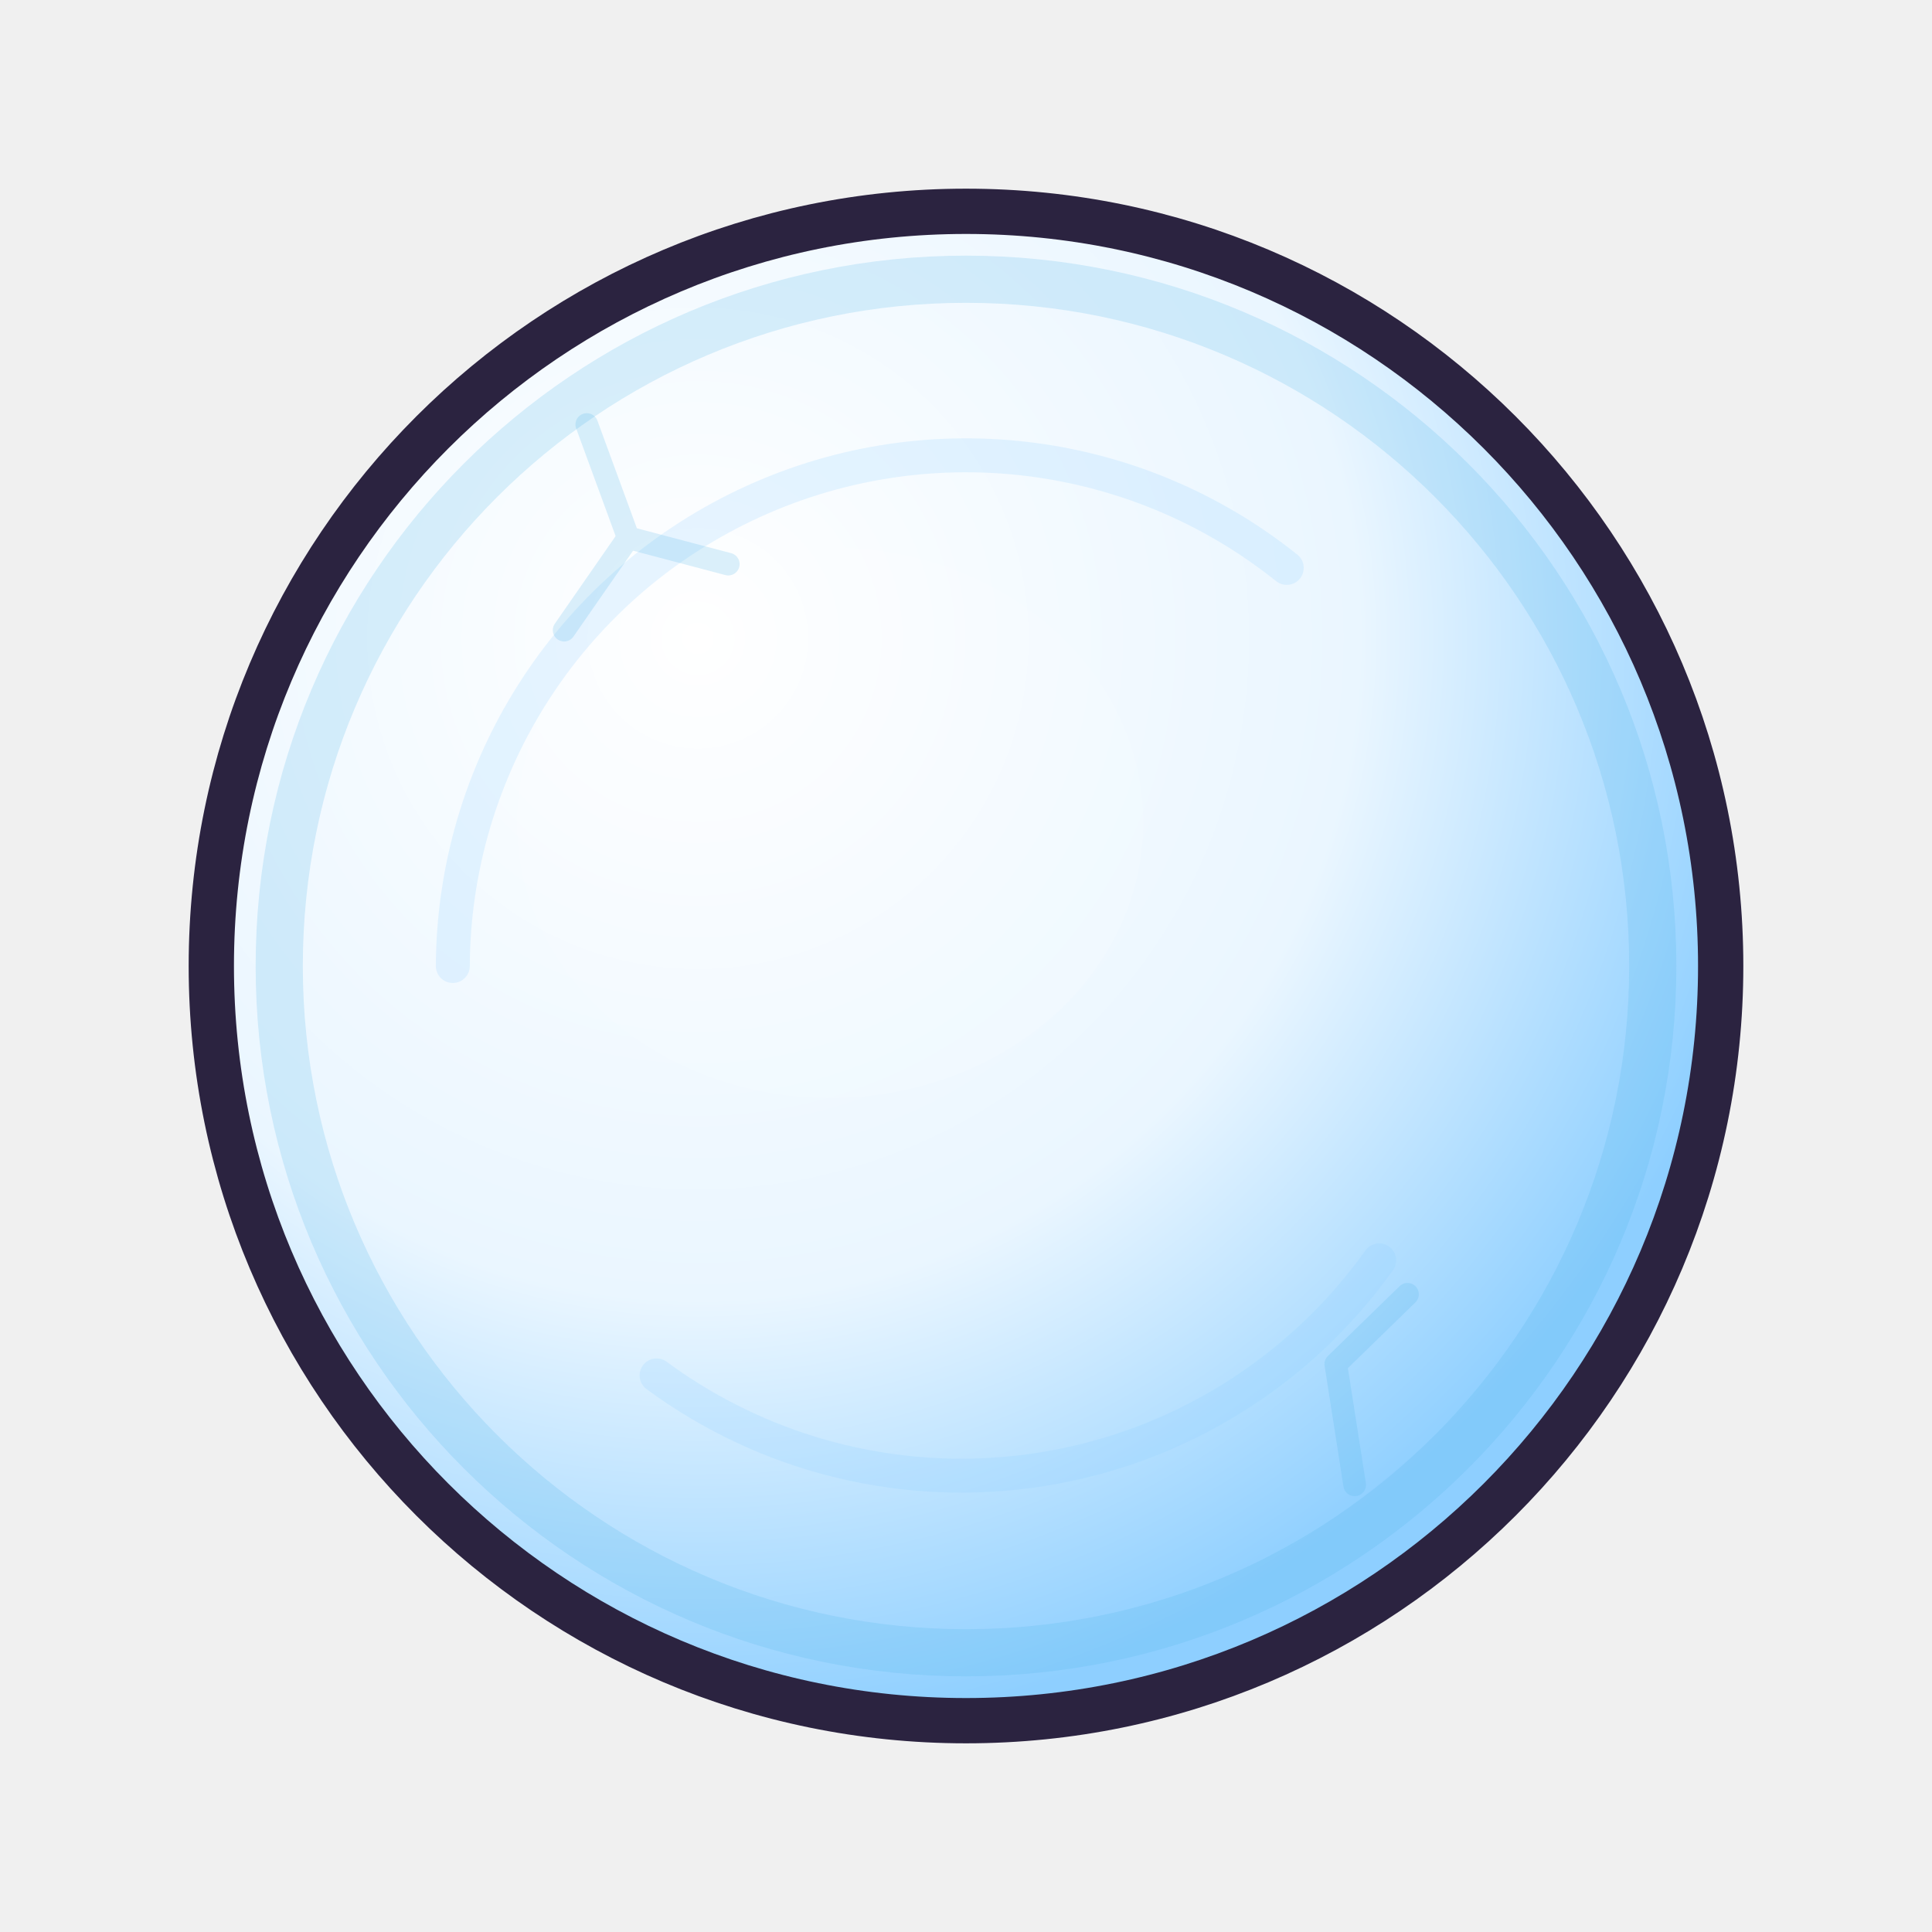
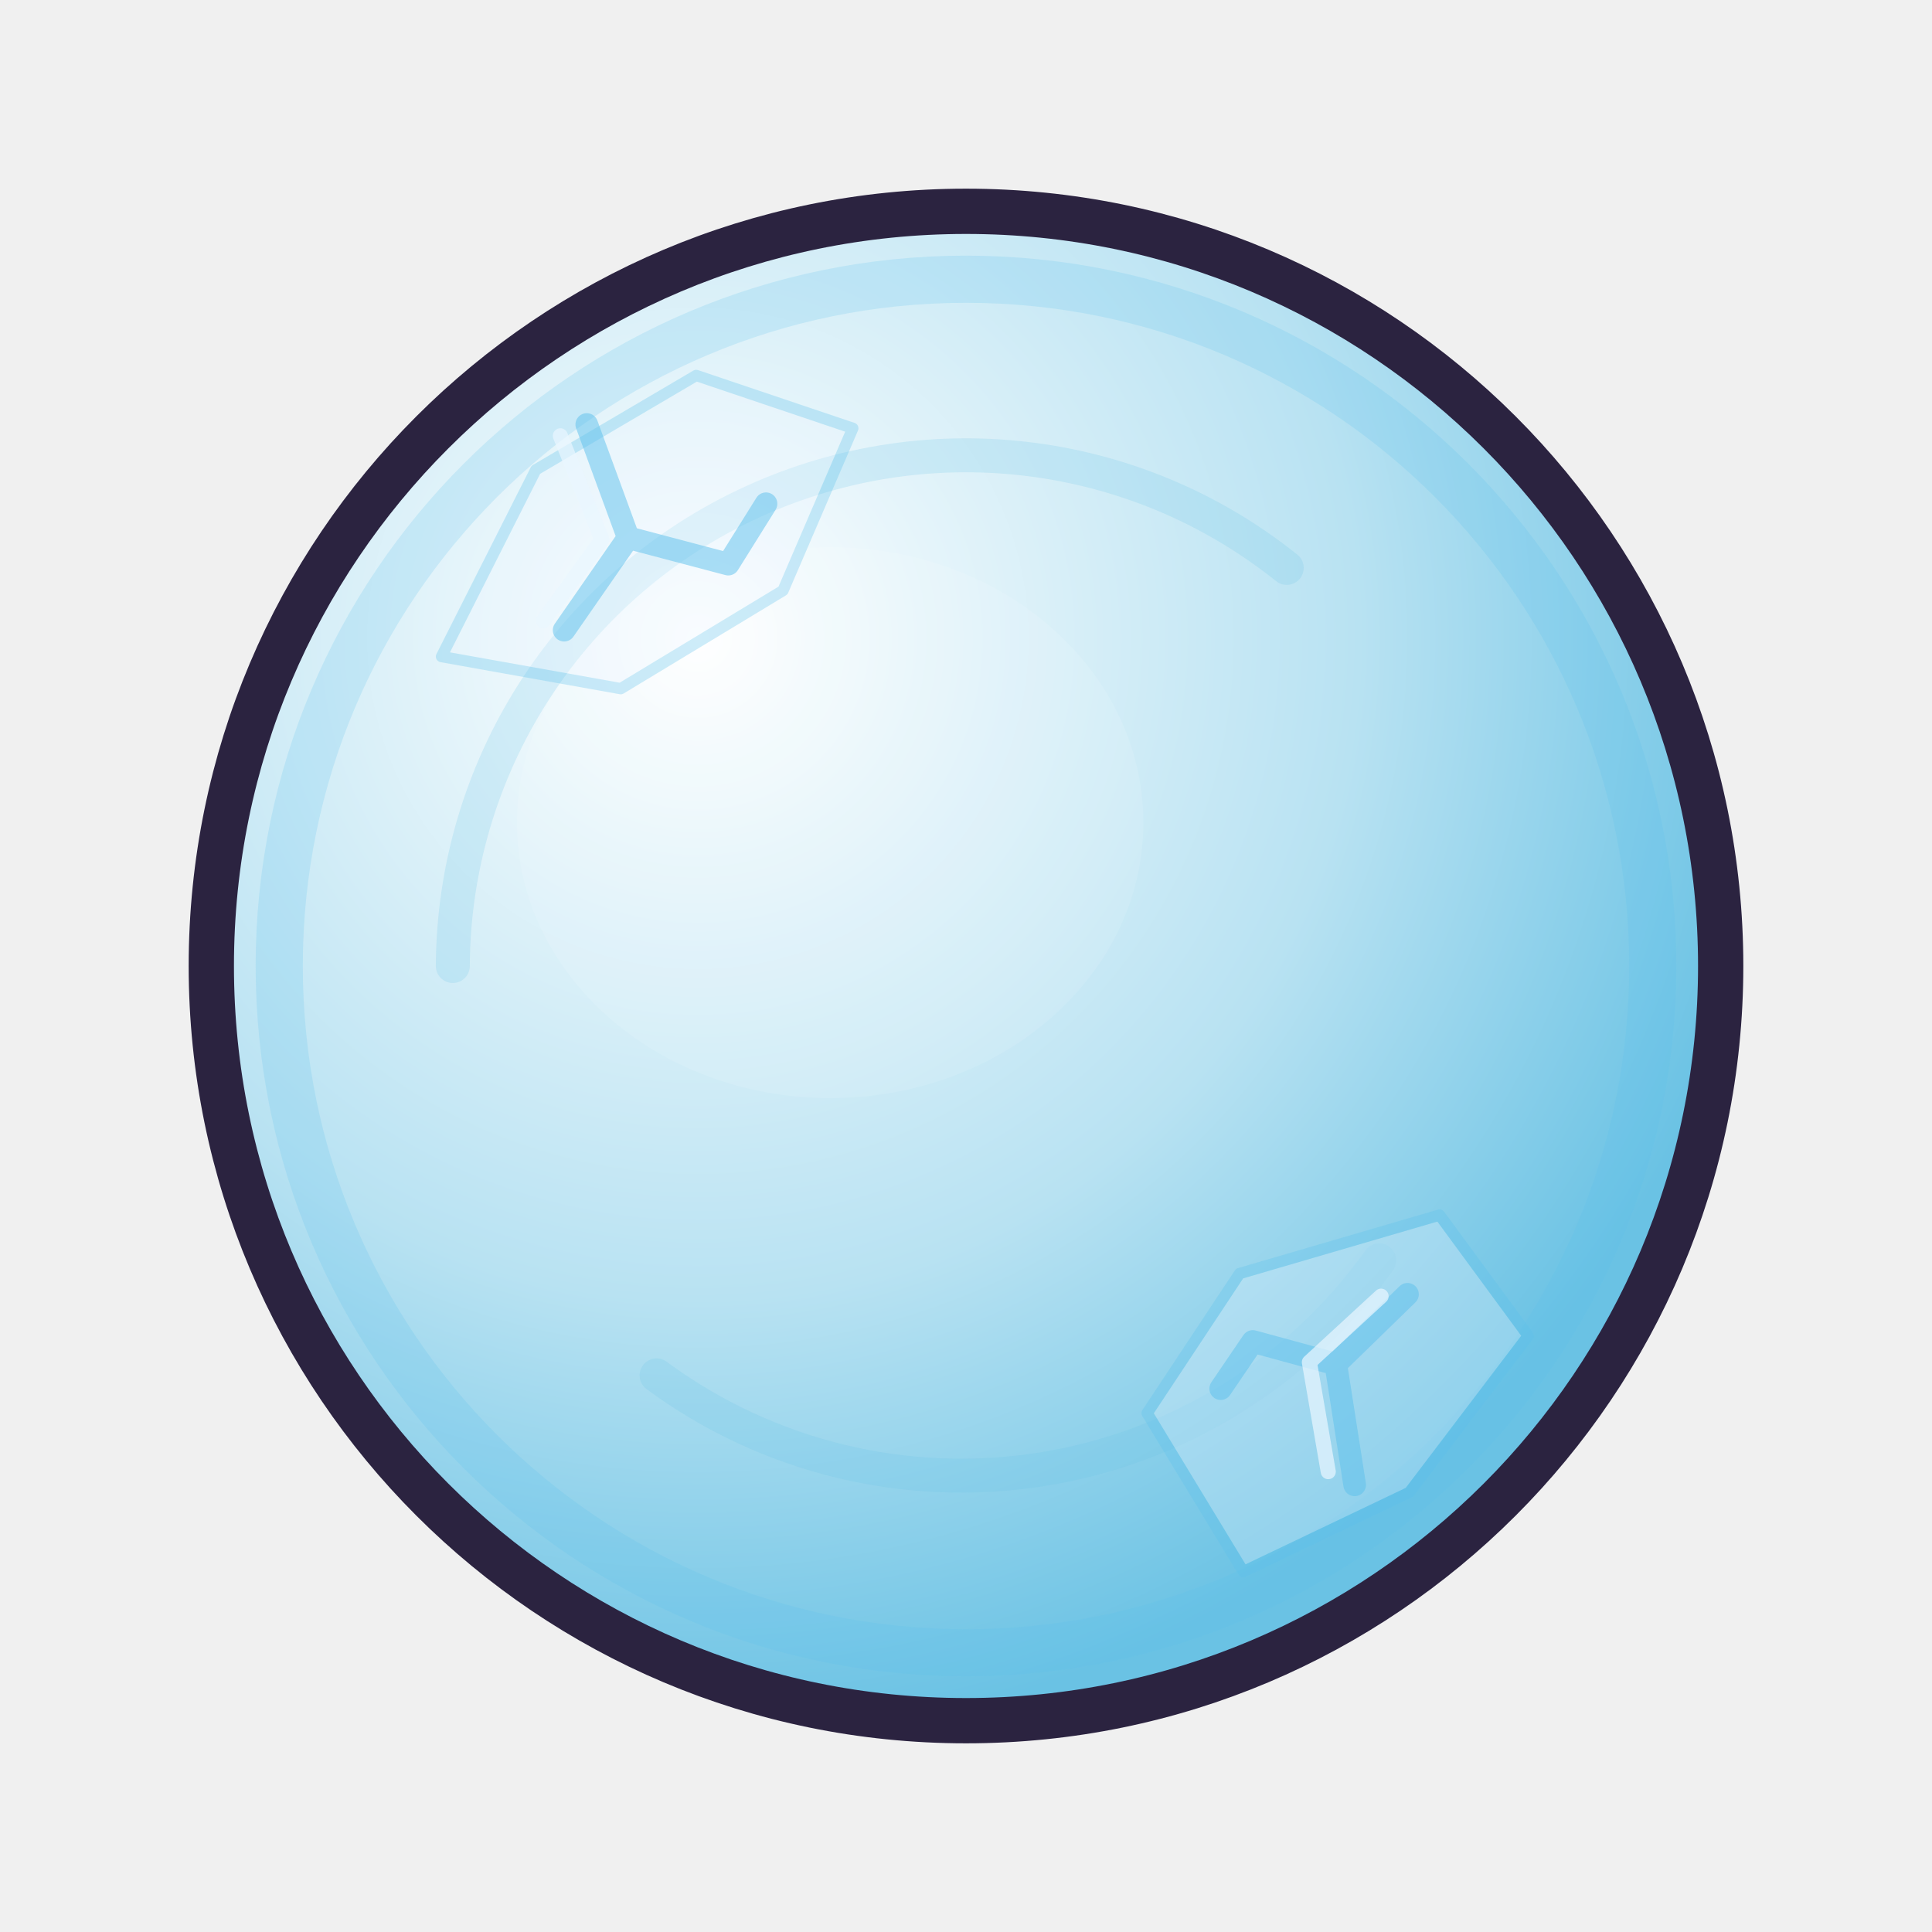
<svg xmlns="http://www.w3.org/2000/svg" version="1.1" viewBox="0 0 1024 1024" fill="none" stroke="#2B2340" stroke-width="24" stroke-linecap="round" stroke-linejoin="round">
  <defs>
    <radialGradient id="body-light" cx="32%" cy="28%" r="74%">
      <stop stop-color="#FFFFFF" />
-       <stop offset="0.6" stop-color="#EAF6FF" />
-       <stop offset="1" stop-color="#8ECFFF" />
+       <stop offset="0.6" stop-color="#B8E2F2" />
+       <stop offset="1" stop-color="#6AC2E4" />
    </radialGradient>
  </defs>
  <g id="body">
    <circle cx="512" cy="512" r="400" fill="url(#body-light)" />
-     <circle cx="512" cy="512" r="364" fill="none" stroke="#4FB3E8" stroke-width="25" opacity="0.2" />
-     <path d="M 240 512 A 272 272 0 0 1 682 301 M 731 668 A 272 272 0 0 1 348 729" fill="none" stroke="#8ECFFF" stroke-width="18" opacity="0.2" />
+     <circle cx="512" cy="512" r="364" fill="none" stroke="#5BC0EB" stroke-width="25" opacity="0.2" />
+     <path d="M 240 512 A 272 272 0 0 1 682 301 M 731 668 A 272 272 0 0 1 348 729" fill="none" stroke="#6AC2E4" stroke-width="18" opacity="0.2" />
    <ellipse cx="440" cy="436" rx="166" ry="146" fill="#FFFFFF" stroke="none" opacity="0.1" />
-     <path d="M 311 225 L 333 285 L 299 334 M 333 285 L 386 299 M 746 686 L 708 723 L 718 787" fill="none" stroke="#4FB3E8" stroke-width="12" opacity="0.2" />
+     <path d="M 234 348 L 284 249 L 369 199 L 452 227 L 415 313 L 329 365 Z M 608 749 L 657 675 L 763 644 L 810 708 L 747 791 L 659 833 Z" fill="#EAF6FF" stroke="#5BC0EB" stroke-width="6" opacity="0.3" />
+     <path d="M 311 225 L 333 285 L 299 334 M 333 285 L 386 299 L 406 267 M 746 686 L 708 723 L 718 787 M 708 723 L 664 711 L 647 736" fill="none" stroke="#5BC0EB" stroke-width="12" opacity="0.5" />
+     <path d="M 297 231 L 319 286 L 288 329 M 732 687 L 694 722 L 704 780" fill="none" stroke="#EAF6FF" stroke-width="8" opacity="0.7" />
  </g>
</svg>
